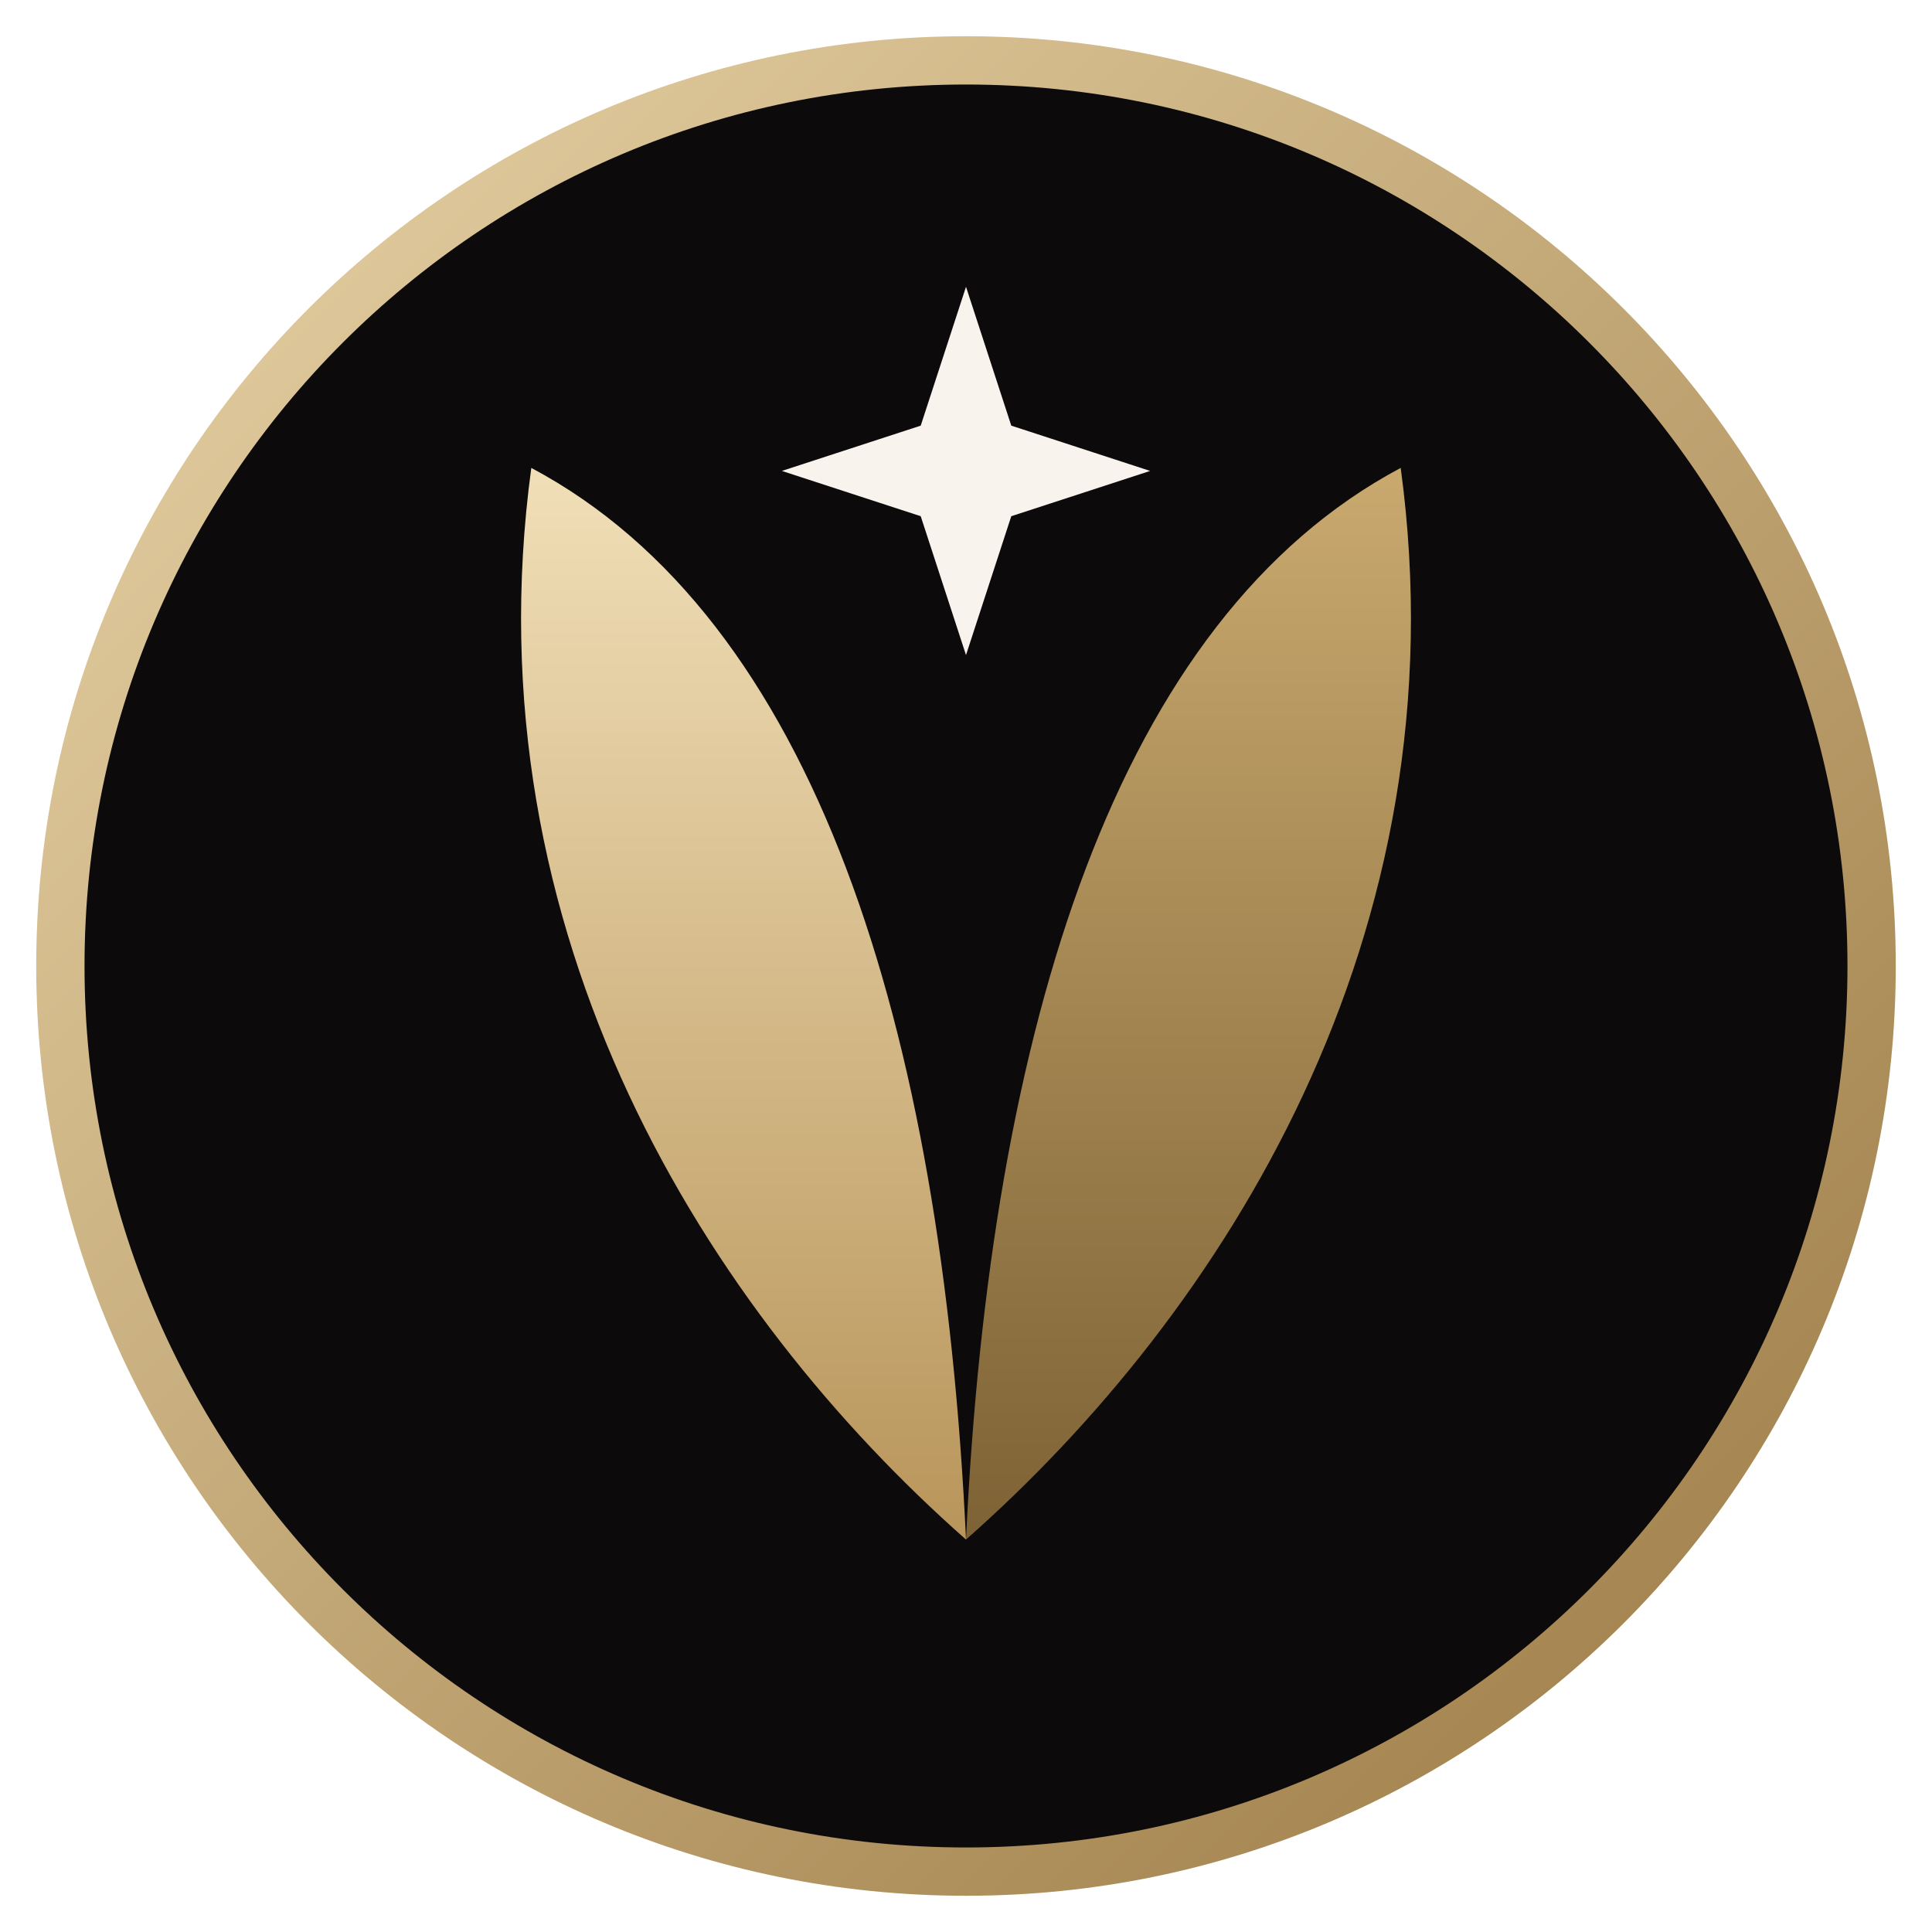
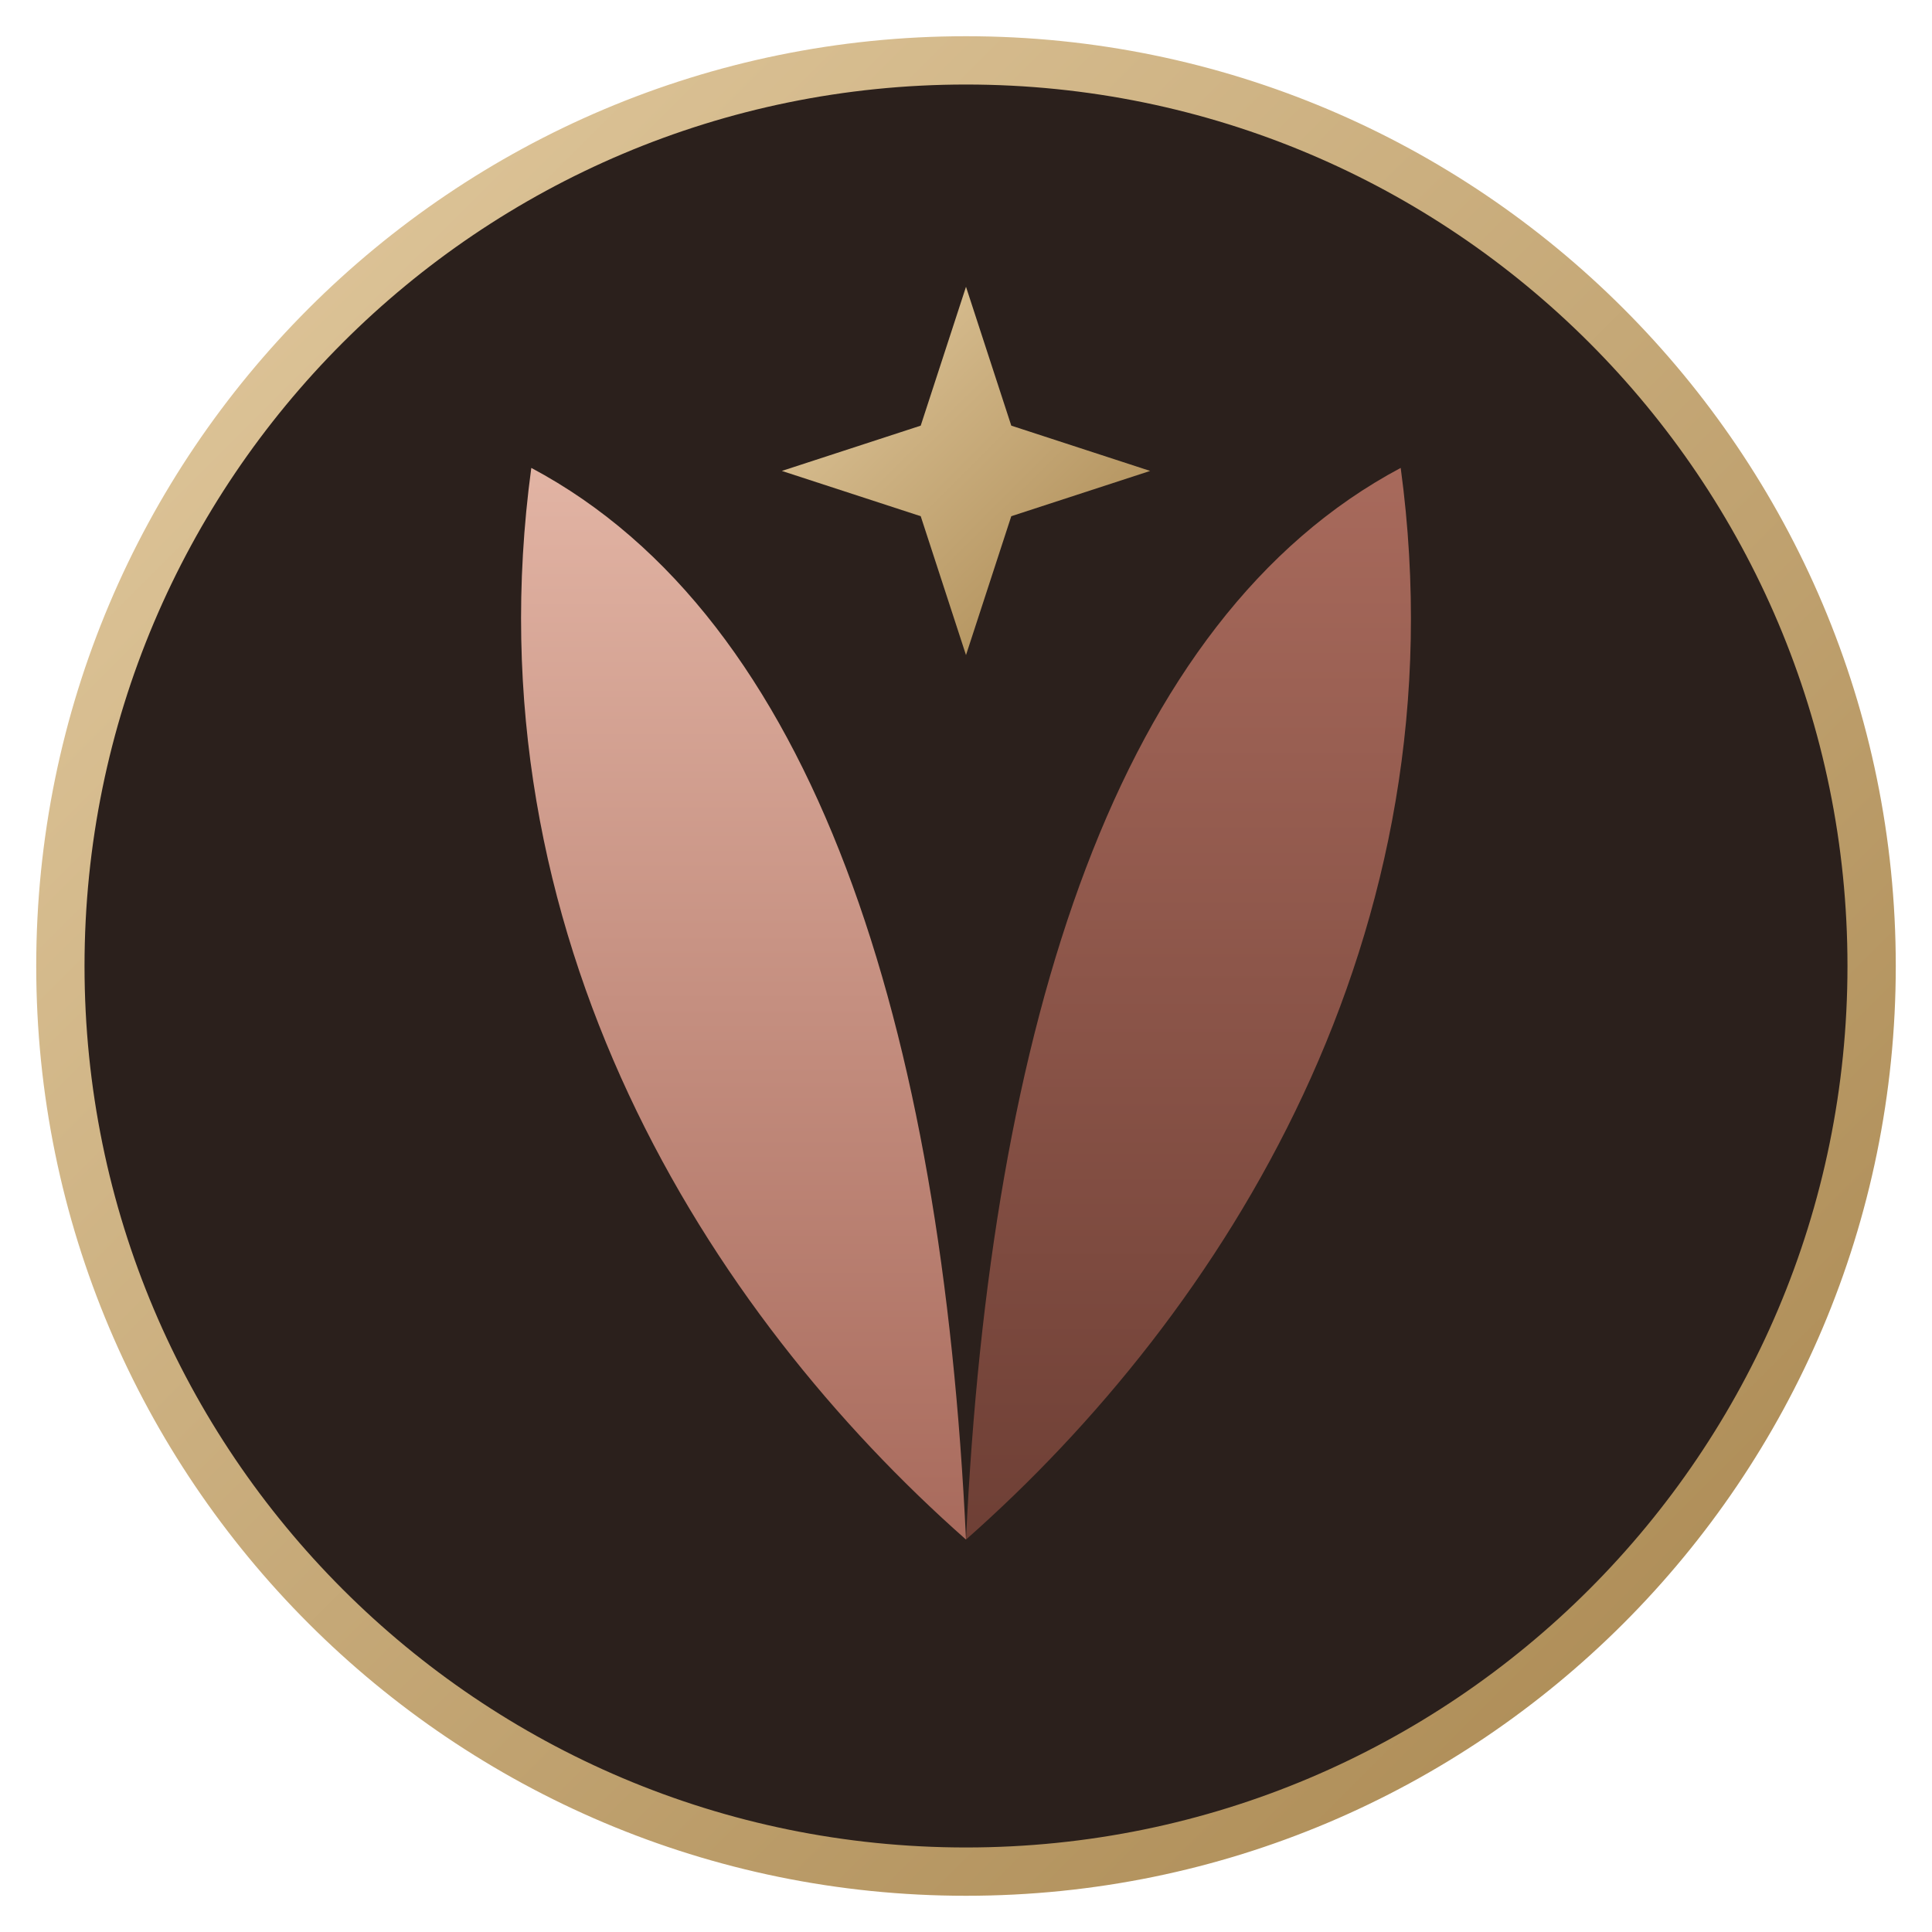
<svg xmlns="http://www.w3.org/2000/svg" viewBox="0 0 64 64" role="img" aria-label="Velora Beauty">
  <defs>
    <linearGradient id="vl" x1="0" y1="0" x2="0" y2="1">
-       <stop offset="0" stop-color="#F1DFB8" />
-       <stop offset="1" stop-color="#B8955A" />
+       <stop offset="0" stop-color="#E2B4A4" />
+       <stop offset="1" stop-color="#A86A5C" />
    </linearGradient>
    <linearGradient id="vr" x1="0" y1="0" x2="0" y2="1">
-       <stop offset="0" stop-color="#C9A96E" />
-       <stop offset="1" stop-color="#7D6235" />
+       <stop offset="0" stop-color="#A86A5C" />
+       <stop offset="1" stop-color="#6E3F35" />
    </linearGradient>
    <linearGradient id="vg" x1="0" y1="0" x2="1" y2="1">
-       <stop offset="0" stop-color="#E7D2A6" />
-       <stop offset="1" stop-color="#9C7B45" />
+       <stop offset="0" stop-color="#E3CBA0" />
+       <stop offset="1" stop-color="#A8864F" />
    </linearGradient>
  </defs>
-   <circle cx="32" cy="32" r="30" fill="#0C0A0B" stroke="url(#vg)" stroke-width="1.6" />
+   <circle cx="32" cy="32" r="30" fill="#2B201C" stroke="url(#vg)" stroke-width="1.6" />
  <path d="M32 51C23.5 43.5 15.5 31 17.6 15.5 27 20.5 31.2 34 32 51Z" fill="url(#vl)" />
  <path d="M32 51C40.5 43.5 48.5 31 46.4 15.5 37 20.5 32.8 34 32 51Z" fill="url(#vr)" />
-   <path d="M32 9.5l1.5 4.6 4.6 1.5-4.6 1.5-1.5 4.6-1.5-4.6-4.6-1.5 4.6-1.5z" fill="#F8F3EC" />
+   <path d="M32 9.5l1.5 4.6 4.6 1.5-4.6 1.5-1.5 4.6-1.5-4.6-4.6-1.5 4.6-1.5z" fill="url(#vg)" />
</svg>
